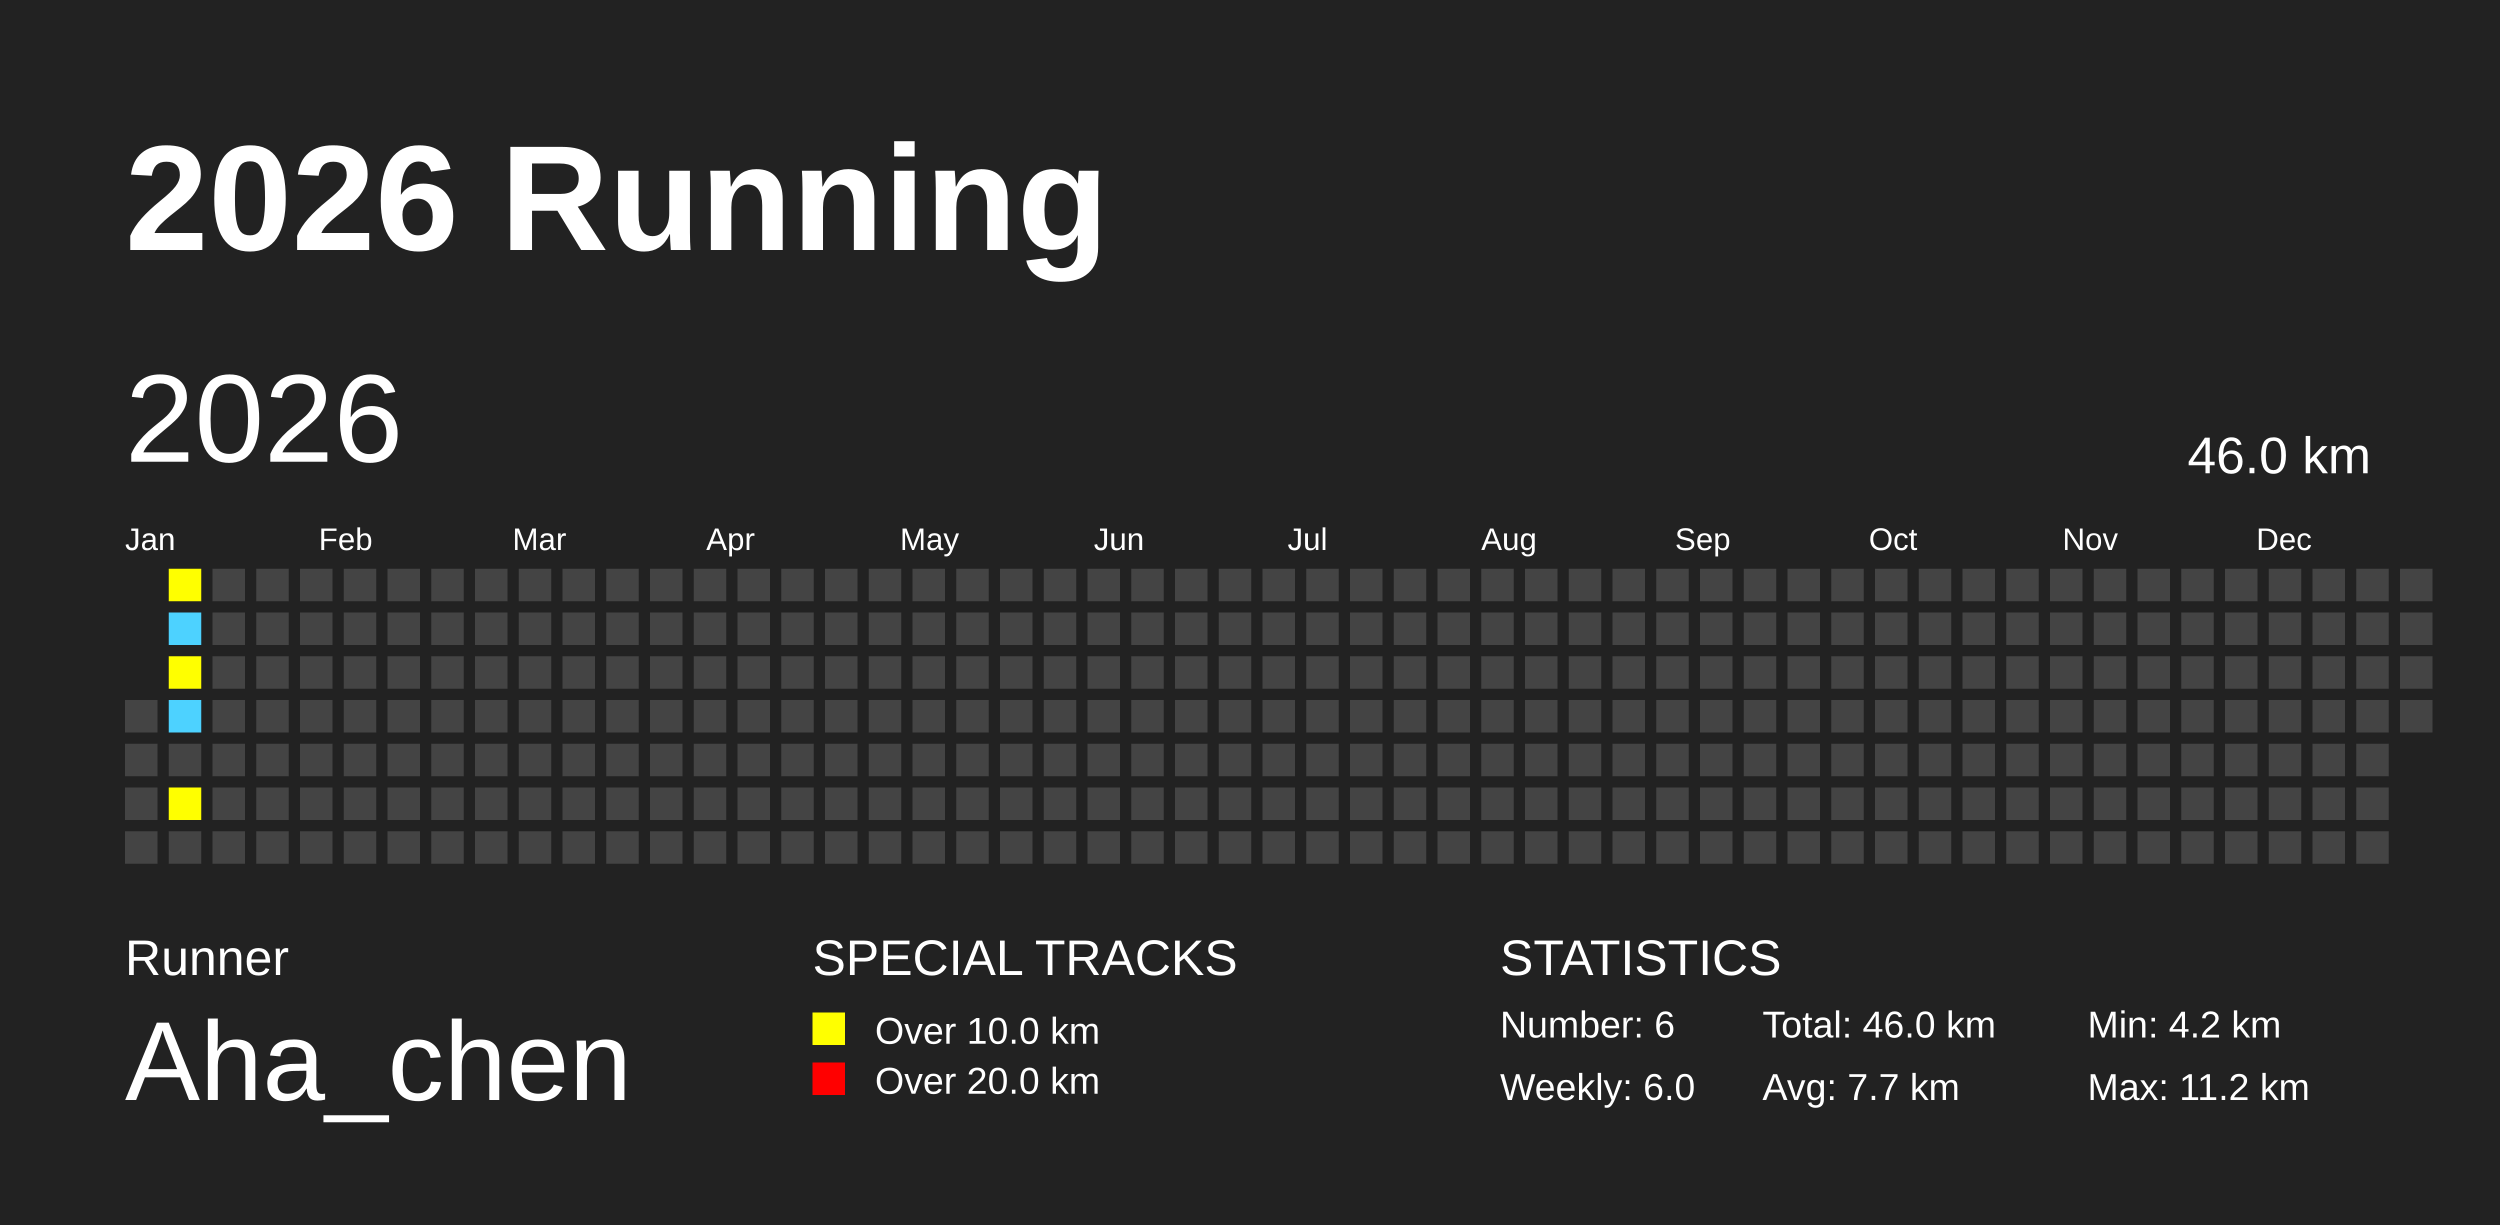
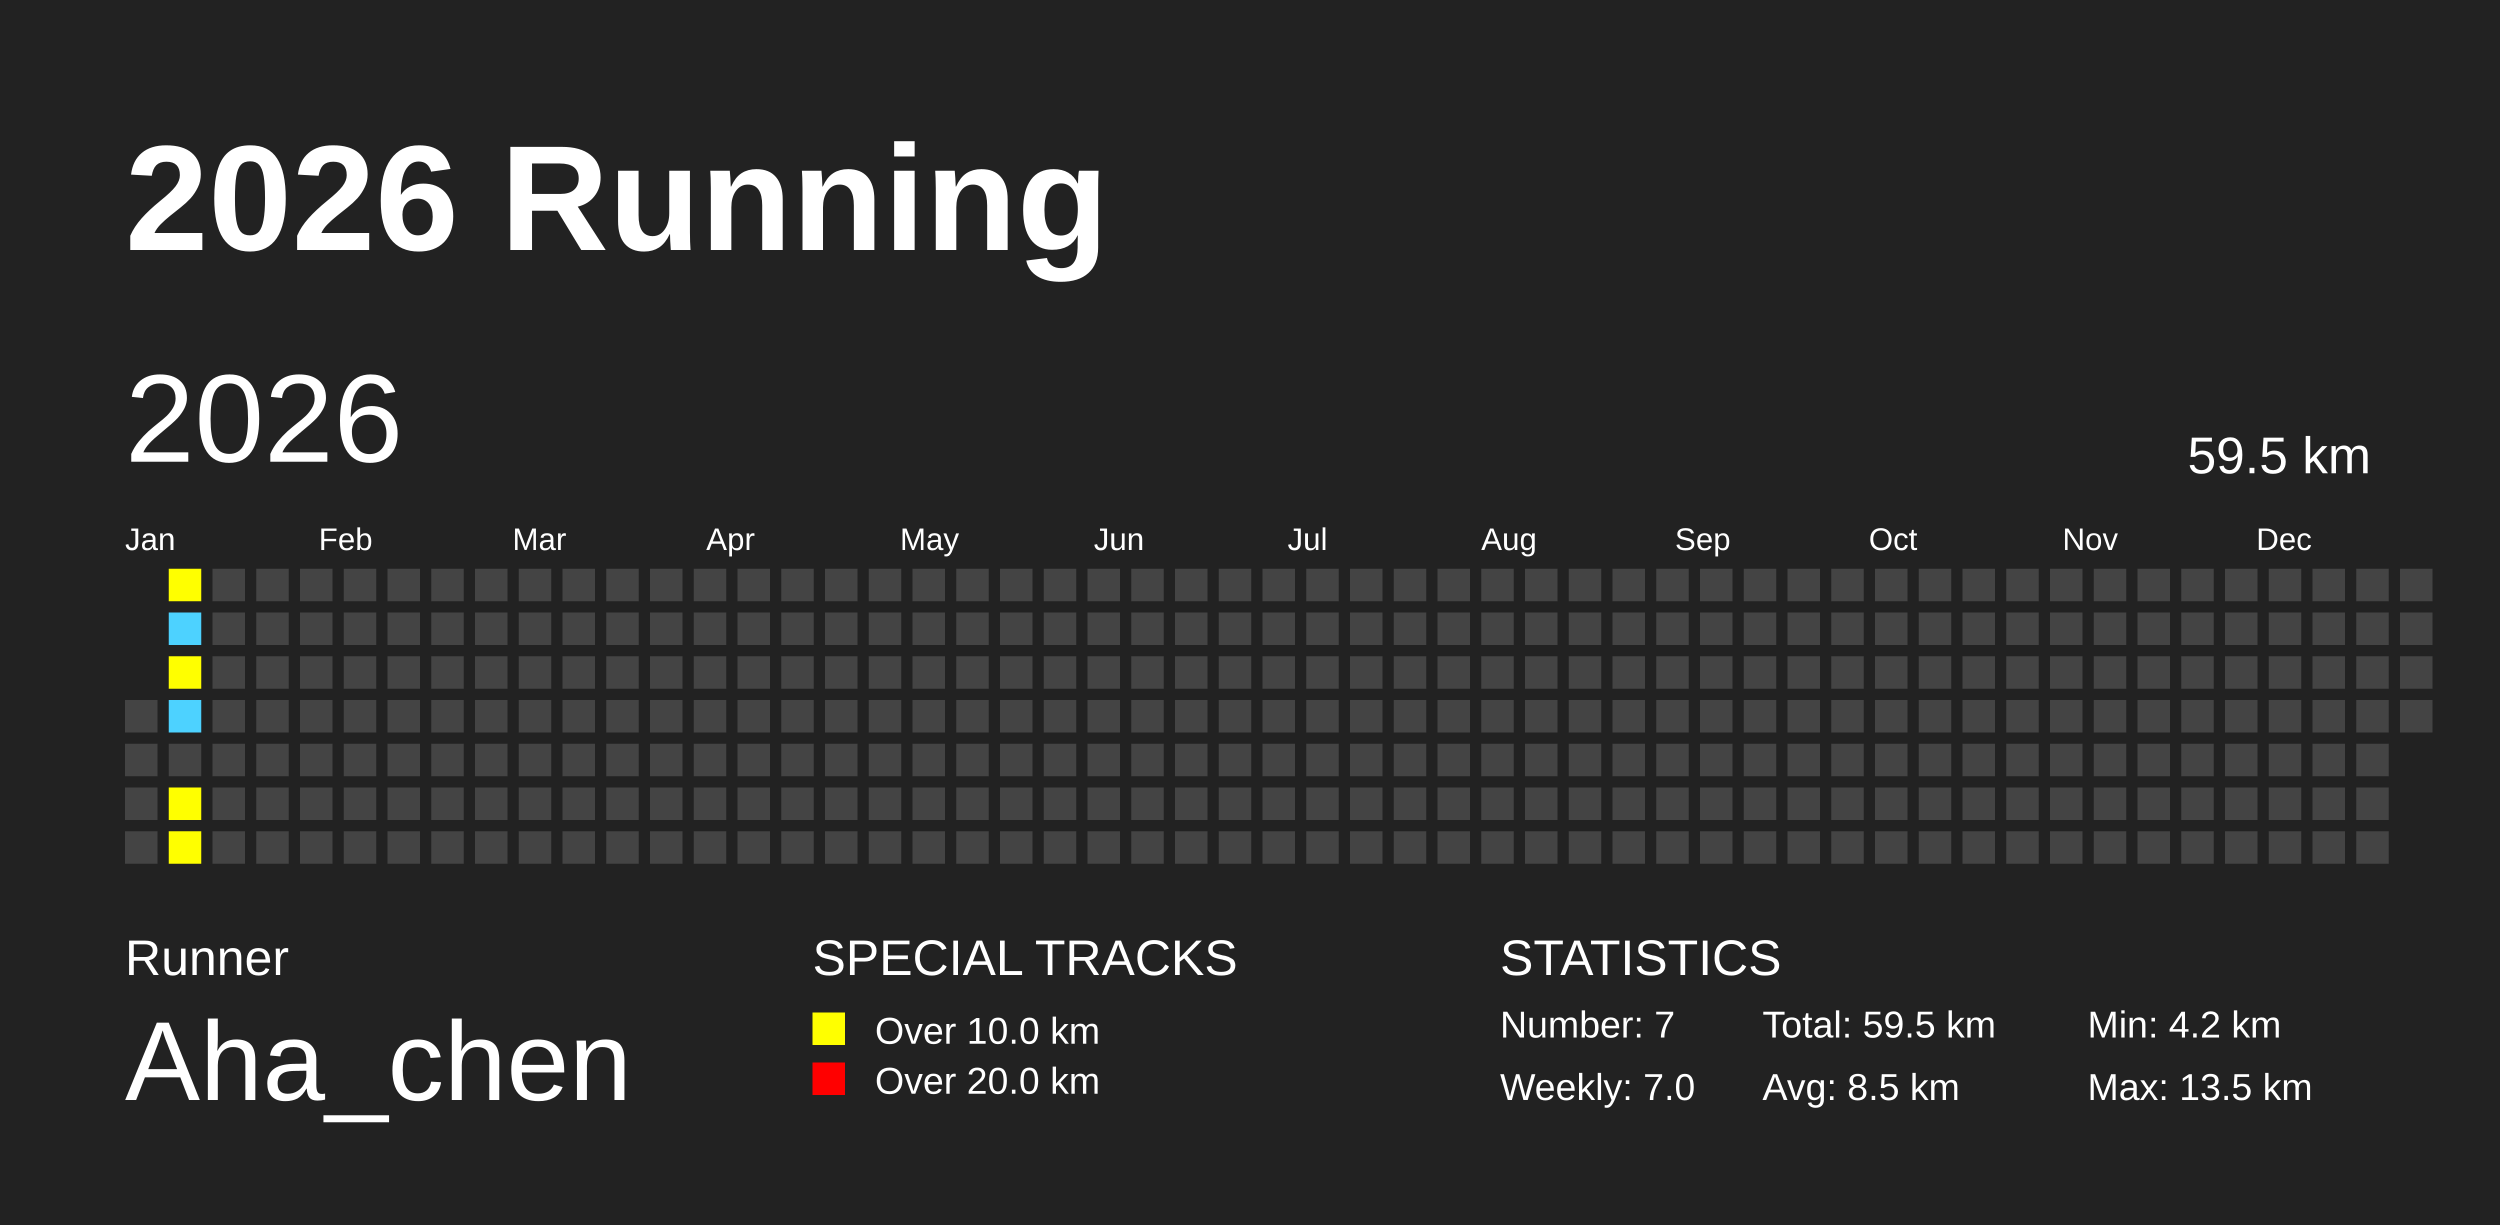
<svg xmlns="http://www.w3.org/2000/svg" baseProfile="full" height="98mm" version="1.1" viewBox="0,0,200,98" width="200mm">
  <defs />
  <rect fill="#222222" height="98" width="200" x="0" y="0" />
  <text fill="#FFFFFF" style="font-size:12px; font-family:Arial; font-weight:bold;" x="10" y="20">2026 Running</text>
  <text fill="#FFFFFF" style="font-size:4px; font-family:Arial" x="10" y="78">Runner</text>
  <text fill="#FFFFFF" style="font-size:9px; font-family:Arial" x="10" y="88">Aha_chen</text>
  <text fill="#FFFFFF" style="font-size:4px; font-family:Arial" x="65" y="78">SPECIAL TRACKS</text>
  <rect fill="yellow" height="2.6" width="2.6" x="65" y="81" />
  <text fill="#FFFFFF" style="font-size:3px; font-family:Arial" x="70" y="83.5">Over 10.0 km</text>
  <rect fill="red" height="2.6" width="2.6" x="65" y="85" />
  <text fill="#FFFFFF" style="font-size:3px; font-family:Arial" x="70" y="87.5">Over 20.0 km</text>
  <text fill="#FFFFFF" style="font-size:4px; font-family:Arial" x="120" y="78">STATISTICS</text>
-   <text fill="#FFFFFF" style="font-size:3px; font-family:Arial" x="120" y="83">Number: 6</text>
-   <text fill="#FFFFFF" style="font-size:3px; font-family:Arial" x="120" y="88">Weekly: 6.0</text>
-   <text fill="#FFFFFF" style="font-size:3px; font-family:Arial" x="141" y="83">Total: 46.0 km</text>
-   <text fill="#FFFFFF" style="font-size:3px; font-family:Arial" x="141" y="88">Avg: 7.7 km</text>
+   <text fill="#FFFFFF" style="font-size:3px; font-family:Arial" x="120" y="83">Number: 7</text>
+   <text fill="#FFFFFF" style="font-size:3px; font-family:Arial" x="120" y="88">Weekly: 7.0</text>
+   <text fill="#FFFFFF" style="font-size:3px; font-family:Arial" x="141" y="83">Total: 59.5 km</text>
+   <text fill="#FFFFFF" style="font-size:3px; font-family:Arial" x="141" y="88">Avg: 8.5 km</text>
  <text fill="#FFFFFF" style="font-size:3px; font-family:Arial" x="167" y="83">Min: 4.2 km</text>
-   <text fill="#FFFFFF" style="font-size:3px; font-family:Arial" x="167" y="88">Max: 11.2 km</text>
+   <text fill="#FFFFFF" style="font-size:3px; font-family:Arial" x="167" y="88">Max: 13.5 km</text>
  <text dominant-baseline="hanging" fill="#FFFFFF" style="font-size:10.0px; font-family:Arial;" x="10" y="30">2026</text>
-   <text dominant-baseline="hanging" fill="#FFFFFF" style="font-size:4.125px; font-family:Arial;" x="175" y="35">46.0 km</text>
+   <text dominant-baseline="hanging" fill="#FFFFFF" style="font-size:4.125px; font-family:Arial;" x="175" y="35">59.5 km</text>
  <text fill="#FFFFFF" style="font-size:2.5px; font-family:Arial" x="10.0" y="44">Jan</text>
  <text fill="#FFFFFF" style="font-size:2.5px; font-family:Arial" x="25.5" y="44">Feb</text>
  <text fill="#FFFFFF" style="font-size:2.5px; font-family:Arial" x="41.0" y="44">Mar</text>
  <text fill="#FFFFFF" style="font-size:2.5px; font-family:Arial" x="56.5" y="44">Apr</text>
  <text fill="#FFFFFF" style="font-size:2.5px; font-family:Arial" x="72.0" y="44">May</text>
  <text fill="#FFFFFF" style="font-size:2.5px; font-family:Arial" x="87.5" y="44">Jun</text>
  <text fill="#FFFFFF" style="font-size:2.5px; font-family:Arial" x="103.0" y="44">Jul</text>
  <text fill="#FFFFFF" style="font-size:2.5px; font-family:Arial" x="118.5" y="44">Aug</text>
  <text fill="#FFFFFF" style="font-size:2.5px; font-family:Arial" x="134.0" y="44">Sep</text>
  <text fill="#FFFFFF" style="font-size:2.5px; font-family:Arial" x="149.5" y="44">Oct</text>
  <text fill="#FFFFFF" style="font-size:2.5px; font-family:Arial" x="165.0" y="44">Nov</text>
  <text fill="#FFFFFF" style="font-size:2.5px; font-family:Arial" x="180.5" y="44">Dec</text>
  <rect fill="#444444" height="2.6" width="2.6" x="10.0" y="56.0" />
  <rect fill="#444444" height="2.6" width="2.6" x="10.0" y="59.5" />
  <rect fill="#444444" height="2.6" width="2.6" x="10.0" y="63.0" />
  <rect fill="#444444" height="2.6" width="2.6" x="10.0" y="66.5" />
  <rect fill="yellow" height="2.6" width="2.6" x="13.5" y="45.5" />
  <rect fill="#4DD2FF" height="2.6" width="2.6" x="13.5" y="49.0" />
  <rect fill="yellow" height="2.6" width="2.6" x="13.5" y="52.5" />
  <rect fill="#4DD2FF" height="2.6" width="2.6" x="13.5" y="56.0" />
  <rect fill="#444444" height="2.6" width="2.6" x="13.5" y="59.5" />
  <rect fill="yellow" height="2.6" width="2.6" x="13.5" y="63.0" />
-   <rect fill="#444444" height="2.6" width="2.6" x="13.5" y="66.5" />
+   <rect fill="yellow" height="2.6" width="2.6" x="13.5" y="66.5" />
  <rect fill="#444444" height="2.6" width="2.6" x="17.0" y="45.5" />
  <rect fill="#444444" height="2.6" width="2.6" x="17.0" y="49.0" />
  <rect fill="#444444" height="2.6" width="2.6" x="17.0" y="52.5" />
  <rect fill="#444444" height="2.6" width="2.6" x="17.0" y="56.0" />
  <rect fill="#444444" height="2.6" width="2.6" x="17.0" y="59.5" />
  <rect fill="#444444" height="2.6" width="2.6" x="17.0" y="63.0" />
  <rect fill="#444444" height="2.6" width="2.6" x="17.0" y="66.5" />
  <rect fill="#444444" height="2.6" width="2.6" x="20.5" y="45.5" />
  <rect fill="#444444" height="2.6" width="2.6" x="20.5" y="49.0" />
  <rect fill="#444444" height="2.6" width="2.6" x="20.5" y="52.5" />
  <rect fill="#444444" height="2.6" width="2.6" x="20.5" y="56.0" />
  <rect fill="#444444" height="2.6" width="2.6" x="20.5" y="59.5" />
  <rect fill="#444444" height="2.6" width="2.6" x="20.5" y="63.0" />
  <rect fill="#444444" height="2.6" width="2.6" x="20.5" y="66.5" />
  <rect fill="#444444" height="2.6" width="2.6" x="24.0" y="45.5" />
  <rect fill="#444444" height="2.6" width="2.6" x="24.0" y="49.0" />
  <rect fill="#444444" height="2.6" width="2.6" x="24.0" y="52.5" />
  <rect fill="#444444" height="2.6" width="2.6" x="24.0" y="56.0" />
  <rect fill="#444444" height="2.6" width="2.6" x="24.0" y="59.5" />
  <rect fill="#444444" height="2.6" width="2.6" x="24.0" y="63.0" />
  <rect fill="#444444" height="2.6" width="2.6" x="24.0" y="66.5" />
  <rect fill="#444444" height="2.6" width="2.6" x="27.5" y="45.5" />
  <rect fill="#444444" height="2.6" width="2.6" x="27.5" y="49.0" />
  <rect fill="#444444" height="2.6" width="2.6" x="27.5" y="52.5" />
  <rect fill="#444444" height="2.6" width="2.6" x="27.5" y="56.0" />
  <rect fill="#444444" height="2.6" width="2.6" x="27.5" y="59.5" />
  <rect fill="#444444" height="2.6" width="2.6" x="27.5" y="63.0" />
  <rect fill="#444444" height="2.6" width="2.6" x="27.5" y="66.5" />
  <rect fill="#444444" height="2.6" width="2.6" x="31.0" y="45.5" />
  <rect fill="#444444" height="2.6" width="2.6" x="31.0" y="49.0" />
  <rect fill="#444444" height="2.6" width="2.6" x="31.0" y="52.5" />
  <rect fill="#444444" height="2.6" width="2.6" x="31.0" y="56.0" />
  <rect fill="#444444" height="2.6" width="2.6" x="31.0" y="59.5" />
  <rect fill="#444444" height="2.6" width="2.6" x="31.0" y="63.0" />
  <rect fill="#444444" height="2.6" width="2.6" x="31.0" y="66.5" />
  <rect fill="#444444" height="2.6" width="2.6" x="34.5" y="45.5" />
  <rect fill="#444444" height="2.6" width="2.6" x="34.5" y="49.0" />
  <rect fill="#444444" height="2.6" width="2.6" x="34.5" y="52.5" />
  <rect fill="#444444" height="2.6" width="2.6" x="34.5" y="56.0" />
  <rect fill="#444444" height="2.6" width="2.6" x="34.5" y="59.5" />
  <rect fill="#444444" height="2.6" width="2.6" x="34.5" y="63.0" />
  <rect fill="#444444" height="2.6" width="2.6" x="34.5" y="66.5" />
  <rect fill="#444444" height="2.6" width="2.6" x="38.0" y="45.5" />
  <rect fill="#444444" height="2.6" width="2.6" x="38.0" y="49.0" />
  <rect fill="#444444" height="2.6" width="2.6" x="38.0" y="52.5" />
  <rect fill="#444444" height="2.6" width="2.6" x="38.0" y="56.0" />
  <rect fill="#444444" height="2.6" width="2.6" x="38.0" y="59.5" />
  <rect fill="#444444" height="2.6" width="2.6" x="38.0" y="63.0" />
  <rect fill="#444444" height="2.6" width="2.6" x="38.0" y="66.5" />
  <rect fill="#444444" height="2.6" width="2.6" x="41.5" y="45.5" />
  <rect fill="#444444" height="2.6" width="2.6" x="41.5" y="49.0" />
  <rect fill="#444444" height="2.6" width="2.6" x="41.5" y="52.5" />
  <rect fill="#444444" height="2.6" width="2.6" x="41.5" y="56.0" />
  <rect fill="#444444" height="2.6" width="2.6" x="41.5" y="59.5" />
  <rect fill="#444444" height="2.6" width="2.6" x="41.5" y="63.0" />
  <rect fill="#444444" height="2.6" width="2.6" x="41.5" y="66.5" />
  <rect fill="#444444" height="2.6" width="2.6" x="45.0" y="45.5" />
  <rect fill="#444444" height="2.6" width="2.6" x="45.0" y="49.0" />
  <rect fill="#444444" height="2.6" width="2.6" x="45.0" y="52.5" />
  <rect fill="#444444" height="2.6" width="2.6" x="45.0" y="56.0" />
  <rect fill="#444444" height="2.6" width="2.6" x="45.0" y="59.5" />
  <rect fill="#444444" height="2.6" width="2.6" x="45.0" y="63.0" />
  <rect fill="#444444" height="2.6" width="2.6" x="45.0" y="66.5" />
  <rect fill="#444444" height="2.6" width="2.6" x="48.5" y="45.5" />
  <rect fill="#444444" height="2.6" width="2.6" x="48.5" y="49.0" />
  <rect fill="#444444" height="2.6" width="2.6" x="48.5" y="52.5" />
  <rect fill="#444444" height="2.6" width="2.6" x="48.5" y="56.0" />
  <rect fill="#444444" height="2.6" width="2.6" x="48.5" y="59.5" />
  <rect fill="#444444" height="2.6" width="2.6" x="48.5" y="63.0" />
  <rect fill="#444444" height="2.6" width="2.6" x="48.5" y="66.5" />
  <rect fill="#444444" height="2.6" width="2.6" x="52.0" y="45.5" />
  <rect fill="#444444" height="2.6" width="2.6" x="52.0" y="49.0" />
  <rect fill="#444444" height="2.6" width="2.6" x="52.0" y="52.5" />
  <rect fill="#444444" height="2.6" width="2.6" x="52.0" y="56.0" />
  <rect fill="#444444" height="2.6" width="2.6" x="52.0" y="59.5" />
  <rect fill="#444444" height="2.6" width="2.6" x="52.0" y="63.0" />
  <rect fill="#444444" height="2.6" width="2.6" x="52.0" y="66.5" />
  <rect fill="#444444" height="2.6" width="2.6" x="55.5" y="45.5" />
  <rect fill="#444444" height="2.6" width="2.6" x="55.5" y="49.0" />
  <rect fill="#444444" height="2.6" width="2.6" x="55.5" y="52.5" />
  <rect fill="#444444" height="2.6" width="2.6" x="55.5" y="56.0" />
  <rect fill="#444444" height="2.6" width="2.6" x="55.5" y="59.5" />
  <rect fill="#444444" height="2.6" width="2.6" x="55.5" y="63.0" />
  <rect fill="#444444" height="2.6" width="2.6" x="55.5" y="66.5" />
  <rect fill="#444444" height="2.6" width="2.6" x="59.0" y="45.5" />
  <rect fill="#444444" height="2.6" width="2.6" x="59.0" y="49.0" />
  <rect fill="#444444" height="2.6" width="2.6" x="59.0" y="52.5" />
  <rect fill="#444444" height="2.6" width="2.6" x="59.0" y="56.0" />
  <rect fill="#444444" height="2.6" width="2.6" x="59.0" y="59.5" />
  <rect fill="#444444" height="2.6" width="2.6" x="59.0" y="63.0" />
  <rect fill="#444444" height="2.6" width="2.6" x="59.0" y="66.5" />
  <rect fill="#444444" height="2.6" width="2.6" x="62.5" y="45.5" />
  <rect fill="#444444" height="2.6" width="2.6" x="62.5" y="49.0" />
  <rect fill="#444444" height="2.6" width="2.6" x="62.5" y="52.5" />
  <rect fill="#444444" height="2.6" width="2.6" x="62.5" y="56.0" />
  <rect fill="#444444" height="2.6" width="2.6" x="62.5" y="59.5" />
  <rect fill="#444444" height="2.6" width="2.6" x="62.5" y="63.0" />
  <rect fill="#444444" height="2.6" width="2.6" x="62.5" y="66.5" />
  <rect fill="#444444" height="2.6" width="2.6" x="66.0" y="45.5" />
  <rect fill="#444444" height="2.6" width="2.6" x="66.0" y="49.0" />
  <rect fill="#444444" height="2.6" width="2.6" x="66.0" y="52.5" />
  <rect fill="#444444" height="2.6" width="2.6" x="66.0" y="56.0" />
  <rect fill="#444444" height="2.6" width="2.6" x="66.0" y="59.5" />
  <rect fill="#444444" height="2.6" width="2.6" x="66.0" y="63.0" />
  <rect fill="#444444" height="2.6" width="2.6" x="66.0" y="66.5" />
  <rect fill="#444444" height="2.6" width="2.6" x="69.5" y="45.5" />
  <rect fill="#444444" height="2.6" width="2.6" x="69.5" y="49.0" />
  <rect fill="#444444" height="2.6" width="2.6" x="69.5" y="52.5" />
  <rect fill="#444444" height="2.6" width="2.6" x="69.5" y="56.0" />
  <rect fill="#444444" height="2.6" width="2.6" x="69.5" y="59.5" />
  <rect fill="#444444" height="2.6" width="2.6" x="69.5" y="63.0" />
  <rect fill="#444444" height="2.6" width="2.6" x="69.5" y="66.5" />
  <rect fill="#444444" height="2.6" width="2.6" x="73.0" y="45.5" />
  <rect fill="#444444" height="2.6" width="2.6" x="73.0" y="49.0" />
  <rect fill="#444444" height="2.6" width="2.6" x="73.0" y="52.5" />
  <rect fill="#444444" height="2.6" width="2.6" x="73.0" y="56.0" />
  <rect fill="#444444" height="2.6" width="2.6" x="73.0" y="59.5" />
  <rect fill="#444444" height="2.6" width="2.6" x="73.0" y="63.0" />
  <rect fill="#444444" height="2.6" width="2.6" x="73.0" y="66.5" />
  <rect fill="#444444" height="2.6" width="2.6" x="76.5" y="45.5" />
  <rect fill="#444444" height="2.6" width="2.6" x="76.5" y="49.0" />
  <rect fill="#444444" height="2.6" width="2.6" x="76.5" y="52.5" />
  <rect fill="#444444" height="2.6" width="2.6" x="76.5" y="56.0" />
  <rect fill="#444444" height="2.6" width="2.6" x="76.5" y="59.5" />
  <rect fill="#444444" height="2.6" width="2.6" x="76.5" y="63.0" />
  <rect fill="#444444" height="2.6" width="2.6" x="76.5" y="66.5" />
  <rect fill="#444444" height="2.6" width="2.6" x="80.0" y="45.5" />
  <rect fill="#444444" height="2.6" width="2.6" x="80.0" y="49.0" />
  <rect fill="#444444" height="2.6" width="2.6" x="80.0" y="52.5" />
  <rect fill="#444444" height="2.6" width="2.6" x="80.0" y="56.0" />
  <rect fill="#444444" height="2.6" width="2.6" x="80.0" y="59.5" />
  <rect fill="#444444" height="2.6" width="2.6" x="80.0" y="63.0" />
  <rect fill="#444444" height="2.6" width="2.6" x="80.0" y="66.5" />
  <rect fill="#444444" height="2.6" width="2.6" x="83.5" y="45.5" />
  <rect fill="#444444" height="2.6" width="2.6" x="83.5" y="49.0" />
  <rect fill="#444444" height="2.6" width="2.6" x="83.5" y="52.5" />
  <rect fill="#444444" height="2.6" width="2.6" x="83.5" y="56.0" />
  <rect fill="#444444" height="2.6" width="2.6" x="83.5" y="59.5" />
  <rect fill="#444444" height="2.6" width="2.6" x="83.5" y="63.0" />
  <rect fill="#444444" height="2.6" width="2.6" x="83.5" y="66.5" />
  <rect fill="#444444" height="2.6" width="2.6" x="87.0" y="45.5" />
  <rect fill="#444444" height="2.6" width="2.6" x="87.0" y="49.0" />
  <rect fill="#444444" height="2.6" width="2.6" x="87.0" y="52.5" />
  <rect fill="#444444" height="2.6" width="2.6" x="87.0" y="56.0" />
  <rect fill="#444444" height="2.6" width="2.6" x="87.0" y="59.5" />
  <rect fill="#444444" height="2.6" width="2.6" x="87.0" y="63.0" />
  <rect fill="#444444" height="2.6" width="2.6" x="87.0" y="66.5" />
  <rect fill="#444444" height="2.6" width="2.6" x="90.5" y="45.5" />
  <rect fill="#444444" height="2.6" width="2.6" x="90.5" y="49.0" />
  <rect fill="#444444" height="2.6" width="2.6" x="90.5" y="52.5" />
  <rect fill="#444444" height="2.6" width="2.6" x="90.5" y="56.0" />
  <rect fill="#444444" height="2.6" width="2.6" x="90.5" y="59.5" />
  <rect fill="#444444" height="2.6" width="2.6" x="90.5" y="63.0" />
  <rect fill="#444444" height="2.6" width="2.6" x="90.5" y="66.5" />
  <rect fill="#444444" height="2.6" width="2.6" x="94.0" y="45.5" />
  <rect fill="#444444" height="2.6" width="2.6" x="94.0" y="49.0" />
  <rect fill="#444444" height="2.6" width="2.6" x="94.0" y="52.5" />
  <rect fill="#444444" height="2.6" width="2.6" x="94.0" y="56.0" />
  <rect fill="#444444" height="2.6" width="2.6" x="94.0" y="59.5" />
  <rect fill="#444444" height="2.6" width="2.6" x="94.0" y="63.0" />
  <rect fill="#444444" height="2.6" width="2.6" x="94.0" y="66.5" />
  <rect fill="#444444" height="2.6" width="2.6" x="97.5" y="45.5" />
  <rect fill="#444444" height="2.6" width="2.6" x="97.5" y="49.0" />
  <rect fill="#444444" height="2.6" width="2.6" x="97.5" y="52.5" />
  <rect fill="#444444" height="2.6" width="2.6" x="97.5" y="56.0" />
  <rect fill="#444444" height="2.6" width="2.6" x="97.5" y="59.5" />
  <rect fill="#444444" height="2.6" width="2.6" x="97.5" y="63.0" />
  <rect fill="#444444" height="2.6" width="2.6" x="97.5" y="66.5" />
  <rect fill="#444444" height="2.6" width="2.6" x="101.0" y="45.5" />
  <rect fill="#444444" height="2.6" width="2.6" x="101.0" y="49.0" />
  <rect fill="#444444" height="2.6" width="2.6" x="101.0" y="52.5" />
  <rect fill="#444444" height="2.6" width="2.6" x="101.0" y="56.0" />
  <rect fill="#444444" height="2.6" width="2.6" x="101.0" y="59.5" />
  <rect fill="#444444" height="2.6" width="2.6" x="101.0" y="63.0" />
  <rect fill="#444444" height="2.6" width="2.6" x="101.0" y="66.5" />
  <rect fill="#444444" height="2.6" width="2.6" x="104.5" y="45.5" />
  <rect fill="#444444" height="2.6" width="2.6" x="104.5" y="49.0" />
  <rect fill="#444444" height="2.6" width="2.6" x="104.5" y="52.5" />
  <rect fill="#444444" height="2.6" width="2.6" x="104.5" y="56.0" />
  <rect fill="#444444" height="2.6" width="2.6" x="104.5" y="59.5" />
  <rect fill="#444444" height="2.6" width="2.6" x="104.5" y="63.0" />
  <rect fill="#444444" height="2.6" width="2.6" x="104.5" y="66.5" />
  <rect fill="#444444" height="2.6" width="2.6" x="108.0" y="45.5" />
  <rect fill="#444444" height="2.6" width="2.6" x="108.0" y="49.0" />
  <rect fill="#444444" height="2.6" width="2.6" x="108.0" y="52.5" />
  <rect fill="#444444" height="2.6" width="2.6" x="108.0" y="56.0" />
  <rect fill="#444444" height="2.6" width="2.6" x="108.0" y="59.5" />
  <rect fill="#444444" height="2.6" width="2.6" x="108.0" y="63.0" />
  <rect fill="#444444" height="2.6" width="2.6" x="108.0" y="66.5" />
  <rect fill="#444444" height="2.6" width="2.6" x="111.5" y="45.5" />
  <rect fill="#444444" height="2.6" width="2.6" x="111.5" y="49.0" />
  <rect fill="#444444" height="2.6" width="2.6" x="111.5" y="52.5" />
  <rect fill="#444444" height="2.6" width="2.6" x="111.5" y="56.0" />
  <rect fill="#444444" height="2.6" width="2.6" x="111.5" y="59.5" />
  <rect fill="#444444" height="2.6" width="2.6" x="111.5" y="63.0" />
  <rect fill="#444444" height="2.6" width="2.6" x="111.5" y="66.5" />
  <rect fill="#444444" height="2.6" width="2.6" x="115.0" y="45.5" />
  <rect fill="#444444" height="2.6" width="2.6" x="115.0" y="49.0" />
  <rect fill="#444444" height="2.6" width="2.6" x="115.0" y="52.5" />
  <rect fill="#444444" height="2.6" width="2.6" x="115.0" y="56.0" />
  <rect fill="#444444" height="2.6" width="2.6" x="115.0" y="59.5" />
  <rect fill="#444444" height="2.6" width="2.6" x="115.0" y="63.0" />
  <rect fill="#444444" height="2.6" width="2.6" x="115.0" y="66.5" />
  <rect fill="#444444" height="2.6" width="2.6" x="118.5" y="45.5" />
  <rect fill="#444444" height="2.6" width="2.6" x="118.5" y="49.0" />
  <rect fill="#444444" height="2.6" width="2.6" x="118.5" y="52.5" />
  <rect fill="#444444" height="2.6" width="2.6" x="118.5" y="56.0" />
  <rect fill="#444444" height="2.6" width="2.6" x="118.5" y="59.5" />
  <rect fill="#444444" height="2.6" width="2.6" x="118.5" y="63.0" />
  <rect fill="#444444" height="2.6" width="2.6" x="118.5" y="66.5" />
  <rect fill="#444444" height="2.6" width="2.6" x="122.0" y="45.5" />
  <rect fill="#444444" height="2.6" width="2.6" x="122.0" y="49.0" />
  <rect fill="#444444" height="2.6" width="2.6" x="122.0" y="52.5" />
  <rect fill="#444444" height="2.6" width="2.6" x="122.0" y="56.0" />
  <rect fill="#444444" height="2.6" width="2.6" x="122.0" y="59.5" />
  <rect fill="#444444" height="2.6" width="2.6" x="122.0" y="63.0" />
  <rect fill="#444444" height="2.6" width="2.6" x="122.0" y="66.5" />
  <rect fill="#444444" height="2.6" width="2.6" x="125.5" y="45.5" />
  <rect fill="#444444" height="2.6" width="2.6" x="125.5" y="49.0" />
  <rect fill="#444444" height="2.6" width="2.6" x="125.5" y="52.5" />
  <rect fill="#444444" height="2.6" width="2.6" x="125.5" y="56.0" />
  <rect fill="#444444" height="2.6" width="2.6" x="125.5" y="59.5" />
  <rect fill="#444444" height="2.6" width="2.6" x="125.5" y="63.0" />
  <rect fill="#444444" height="2.6" width="2.6" x="125.5" y="66.5" />
  <rect fill="#444444" height="2.6" width="2.6" x="129.0" y="45.5" />
  <rect fill="#444444" height="2.6" width="2.6" x="129.0" y="49.0" />
  <rect fill="#444444" height="2.6" width="2.6" x="129.0" y="52.5" />
  <rect fill="#444444" height="2.6" width="2.6" x="129.0" y="56.0" />
  <rect fill="#444444" height="2.6" width="2.6" x="129.0" y="59.5" />
  <rect fill="#444444" height="2.6" width="2.6" x="129.0" y="63.0" />
  <rect fill="#444444" height="2.6" width="2.6" x="129.0" y="66.5" />
  <rect fill="#444444" height="2.6" width="2.6" x="132.5" y="45.5" />
  <rect fill="#444444" height="2.6" width="2.6" x="132.5" y="49.0" />
  <rect fill="#444444" height="2.6" width="2.6" x="132.5" y="52.5" />
  <rect fill="#444444" height="2.6" width="2.6" x="132.5" y="56.0" />
  <rect fill="#444444" height="2.6" width="2.6" x="132.5" y="59.5" />
  <rect fill="#444444" height="2.6" width="2.6" x="132.5" y="63.0" />
  <rect fill="#444444" height="2.6" width="2.6" x="132.5" y="66.5" />
  <rect fill="#444444" height="2.6" width="2.6" x="136.0" y="45.5" />
  <rect fill="#444444" height="2.6" width="2.6" x="136.0" y="49.0" />
  <rect fill="#444444" height="2.6" width="2.6" x="136.0" y="52.5" />
  <rect fill="#444444" height="2.6" width="2.6" x="136.0" y="56.0" />
  <rect fill="#444444" height="2.6" width="2.6" x="136.0" y="59.5" />
  <rect fill="#444444" height="2.6" width="2.6" x="136.0" y="63.0" />
  <rect fill="#444444" height="2.6" width="2.6" x="136.0" y="66.5" />
  <rect fill="#444444" height="2.6" width="2.6" x="139.5" y="45.5" />
  <rect fill="#444444" height="2.6" width="2.6" x="139.5" y="49.0" />
  <rect fill="#444444" height="2.6" width="2.6" x="139.5" y="52.5" />
  <rect fill="#444444" height="2.6" width="2.6" x="139.5" y="56.0" />
  <rect fill="#444444" height="2.6" width="2.6" x="139.5" y="59.5" />
  <rect fill="#444444" height="2.6" width="2.6" x="139.5" y="63.0" />
  <rect fill="#444444" height="2.6" width="2.6" x="139.5" y="66.5" />
  <rect fill="#444444" height="2.6" width="2.6" x="143.0" y="45.5" />
  <rect fill="#444444" height="2.6" width="2.6" x="143.0" y="49.0" />
  <rect fill="#444444" height="2.6" width="2.6" x="143.0" y="52.5" />
  <rect fill="#444444" height="2.6" width="2.6" x="143.0" y="56.0" />
  <rect fill="#444444" height="2.6" width="2.6" x="143.0" y="59.5" />
  <rect fill="#444444" height="2.6" width="2.6" x="143.0" y="63.0" />
  <rect fill="#444444" height="2.6" width="2.6" x="143.0" y="66.5" />
  <rect fill="#444444" height="2.6" width="2.6" x="146.5" y="45.5" />
  <rect fill="#444444" height="2.6" width="2.6" x="146.5" y="49.0" />
  <rect fill="#444444" height="2.6" width="2.6" x="146.5" y="52.5" />
  <rect fill="#444444" height="2.6" width="2.6" x="146.5" y="56.0" />
  <rect fill="#444444" height="2.6" width="2.6" x="146.5" y="59.5" />
  <rect fill="#444444" height="2.6" width="2.6" x="146.5" y="63.0" />
  <rect fill="#444444" height="2.6" width="2.6" x="146.5" y="66.5" />
  <rect fill="#444444" height="2.6" width="2.6" x="150.0" y="45.5" />
  <rect fill="#444444" height="2.6" width="2.6" x="150.0" y="49.0" />
  <rect fill="#444444" height="2.6" width="2.6" x="150.0" y="52.5" />
  <rect fill="#444444" height="2.6" width="2.6" x="150.0" y="56.0" />
  <rect fill="#444444" height="2.6" width="2.6" x="150.0" y="59.5" />
  <rect fill="#444444" height="2.6" width="2.6" x="150.0" y="63.0" />
  <rect fill="#444444" height="2.6" width="2.6" x="150.0" y="66.5" />
  <rect fill="#444444" height="2.6" width="2.6" x="153.5" y="45.5" />
  <rect fill="#444444" height="2.6" width="2.6" x="153.5" y="49.0" />
  <rect fill="#444444" height="2.6" width="2.6" x="153.5" y="52.5" />
  <rect fill="#444444" height="2.6" width="2.6" x="153.5" y="56.0" />
  <rect fill="#444444" height="2.6" width="2.6" x="153.5" y="59.5" />
  <rect fill="#444444" height="2.6" width="2.6" x="153.5" y="63.0" />
  <rect fill="#444444" height="2.6" width="2.6" x="153.5" y="66.5" />
  <rect fill="#444444" height="2.6" width="2.6" x="157.0" y="45.5" />
  <rect fill="#444444" height="2.6" width="2.6" x="157.0" y="49.0" />
  <rect fill="#444444" height="2.6" width="2.6" x="157.0" y="52.5" />
  <rect fill="#444444" height="2.6" width="2.6" x="157.0" y="56.0" />
  <rect fill="#444444" height="2.6" width="2.6" x="157.0" y="59.5" />
  <rect fill="#444444" height="2.6" width="2.6" x="157.0" y="63.0" />
  <rect fill="#444444" height="2.6" width="2.6" x="157.0" y="66.5" />
  <rect fill="#444444" height="2.6" width="2.6" x="160.5" y="45.5" />
  <rect fill="#444444" height="2.6" width="2.6" x="160.5" y="49.0" />
  <rect fill="#444444" height="2.6" width="2.6" x="160.5" y="52.5" />
  <rect fill="#444444" height="2.6" width="2.6" x="160.5" y="56.0" />
  <rect fill="#444444" height="2.6" width="2.6" x="160.5" y="59.5" />
  <rect fill="#444444" height="2.6" width="2.6" x="160.5" y="63.0" />
  <rect fill="#444444" height="2.6" width="2.6" x="160.5" y="66.5" />
  <rect fill="#444444" height="2.6" width="2.6" x="164.0" y="45.5" />
  <rect fill="#444444" height="2.6" width="2.6" x="164.0" y="49.0" />
  <rect fill="#444444" height="2.6" width="2.6" x="164.0" y="52.5" />
  <rect fill="#444444" height="2.6" width="2.6" x="164.0" y="56.0" />
  <rect fill="#444444" height="2.6" width="2.6" x="164.0" y="59.5" />
  <rect fill="#444444" height="2.6" width="2.6" x="164.0" y="63.0" />
  <rect fill="#444444" height="2.6" width="2.6" x="164.0" y="66.5" />
  <rect fill="#444444" height="2.6" width="2.6" x="167.5" y="45.5" />
  <rect fill="#444444" height="2.6" width="2.6" x="167.5" y="49.0" />
  <rect fill="#444444" height="2.6" width="2.6" x="167.5" y="52.5" />
  <rect fill="#444444" height="2.6" width="2.6" x="167.5" y="56.0" />
  <rect fill="#444444" height="2.6" width="2.6" x="167.5" y="59.5" />
  <rect fill="#444444" height="2.6" width="2.6" x="167.5" y="63.0" />
  <rect fill="#444444" height="2.6" width="2.6" x="167.5" y="66.5" />
  <rect fill="#444444" height="2.6" width="2.6" x="171.0" y="45.5" />
  <rect fill="#444444" height="2.6" width="2.6" x="171.0" y="49.0" />
  <rect fill="#444444" height="2.6" width="2.6" x="171.0" y="52.5" />
  <rect fill="#444444" height="2.6" width="2.6" x="171.0" y="56.0" />
  <rect fill="#444444" height="2.6" width="2.6" x="171.0" y="59.5" />
  <rect fill="#444444" height="2.6" width="2.6" x="171.0" y="63.0" />
  <rect fill="#444444" height="2.6" width="2.6" x="171.0" y="66.5" />
  <rect fill="#444444" height="2.6" width="2.6" x="174.5" y="45.5" />
  <rect fill="#444444" height="2.6" width="2.6" x="174.5" y="49.0" />
  <rect fill="#444444" height="2.6" width="2.6" x="174.5" y="52.5" />
  <rect fill="#444444" height="2.6" width="2.6" x="174.5" y="56.0" />
  <rect fill="#444444" height="2.6" width="2.6" x="174.5" y="59.5" />
  <rect fill="#444444" height="2.6" width="2.6" x="174.5" y="63.0" />
  <rect fill="#444444" height="2.6" width="2.6" x="174.5" y="66.5" />
  <rect fill="#444444" height="2.6" width="2.6" x="178.0" y="45.5" />
  <rect fill="#444444" height="2.6" width="2.6" x="178.0" y="49.0" />
  <rect fill="#444444" height="2.6" width="2.6" x="178.0" y="52.5" />
  <rect fill="#444444" height="2.6" width="2.6" x="178.0" y="56.0" />
  <rect fill="#444444" height="2.6" width="2.6" x="178.0" y="59.5" />
  <rect fill="#444444" height="2.6" width="2.6" x="178.0" y="63.0" />
  <rect fill="#444444" height="2.6" width="2.6" x="178.0" y="66.5" />
  <rect fill="#444444" height="2.6" width="2.6" x="181.5" y="45.5" />
  <rect fill="#444444" height="2.6" width="2.6" x="181.5" y="49.0" />
  <rect fill="#444444" height="2.6" width="2.6" x="181.5" y="52.5" />
  <rect fill="#444444" height="2.6" width="2.6" x="181.5" y="56.0" />
  <rect fill="#444444" height="2.6" width="2.6" x="181.5" y="59.5" />
  <rect fill="#444444" height="2.6" width="2.6" x="181.5" y="63.0" />
  <rect fill="#444444" height="2.6" width="2.6" x="181.5" y="66.5" />
  <rect fill="#444444" height="2.6" width="2.6" x="185.0" y="45.5" />
  <rect fill="#444444" height="2.6" width="2.6" x="185.0" y="49.0" />
  <rect fill="#444444" height="2.6" width="2.6" x="185.0" y="52.5" />
  <rect fill="#444444" height="2.6" width="2.6" x="185.0" y="56.0" />
  <rect fill="#444444" height="2.6" width="2.6" x="185.0" y="59.5" />
  <rect fill="#444444" height="2.6" width="2.6" x="185.0" y="63.0" />
  <rect fill="#444444" height="2.6" width="2.6" x="185.0" y="66.5" />
  <rect fill="#444444" height="2.6" width="2.6" x="188.5" y="45.5" />
  <rect fill="#444444" height="2.6" width="2.6" x="188.5" y="49.0" />
  <rect fill="#444444" height="2.6" width="2.6" x="188.5" y="52.5" />
  <rect fill="#444444" height="2.6" width="2.6" x="188.5" y="56.0" />
  <rect fill="#444444" height="2.6" width="2.6" x="188.5" y="59.5" />
  <rect fill="#444444" height="2.6" width="2.6" x="188.5" y="63.0" />
  <rect fill="#444444" height="2.6" width="2.6" x="188.5" y="66.5" />
  <rect fill="#444444" height="2.6" width="2.6" x="192.0" y="45.5" />
  <rect fill="#444444" height="2.6" width="2.6" x="192.0" y="49.0" />
  <rect fill="#444444" height="2.6" width="2.6" x="192.0" y="52.5" />
  <rect fill="#444444" height="2.6" width="2.6" x="192.0" y="56.0" />
</svg>
